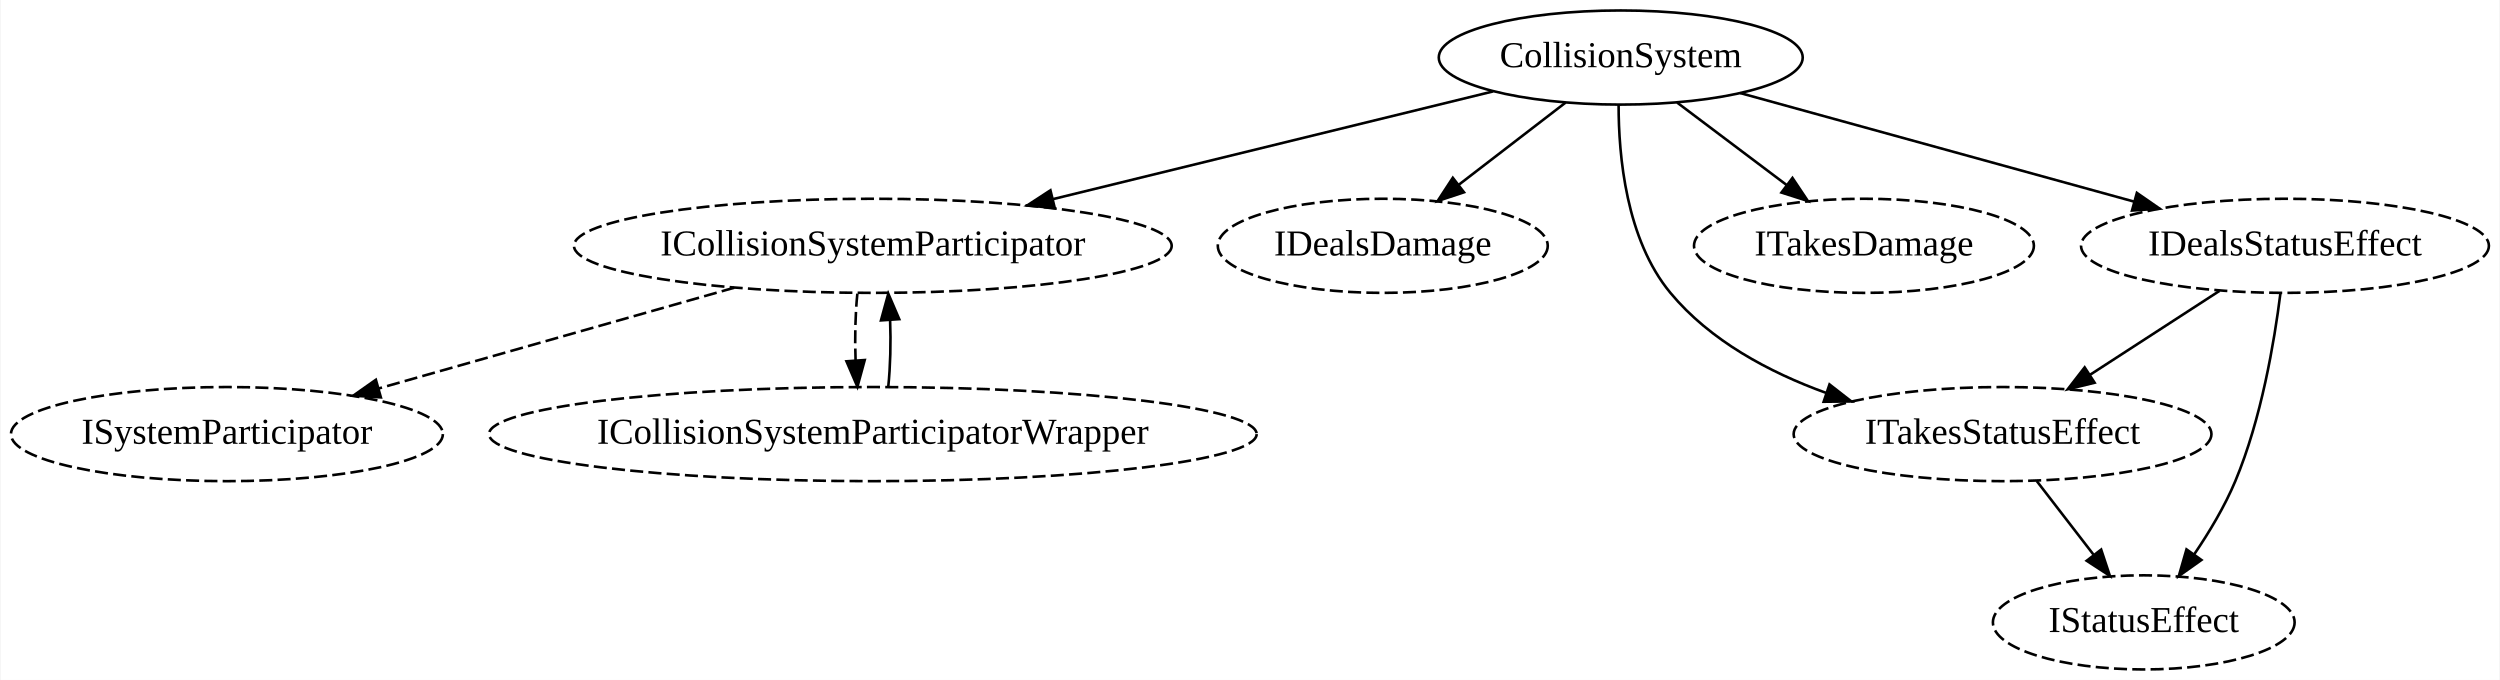
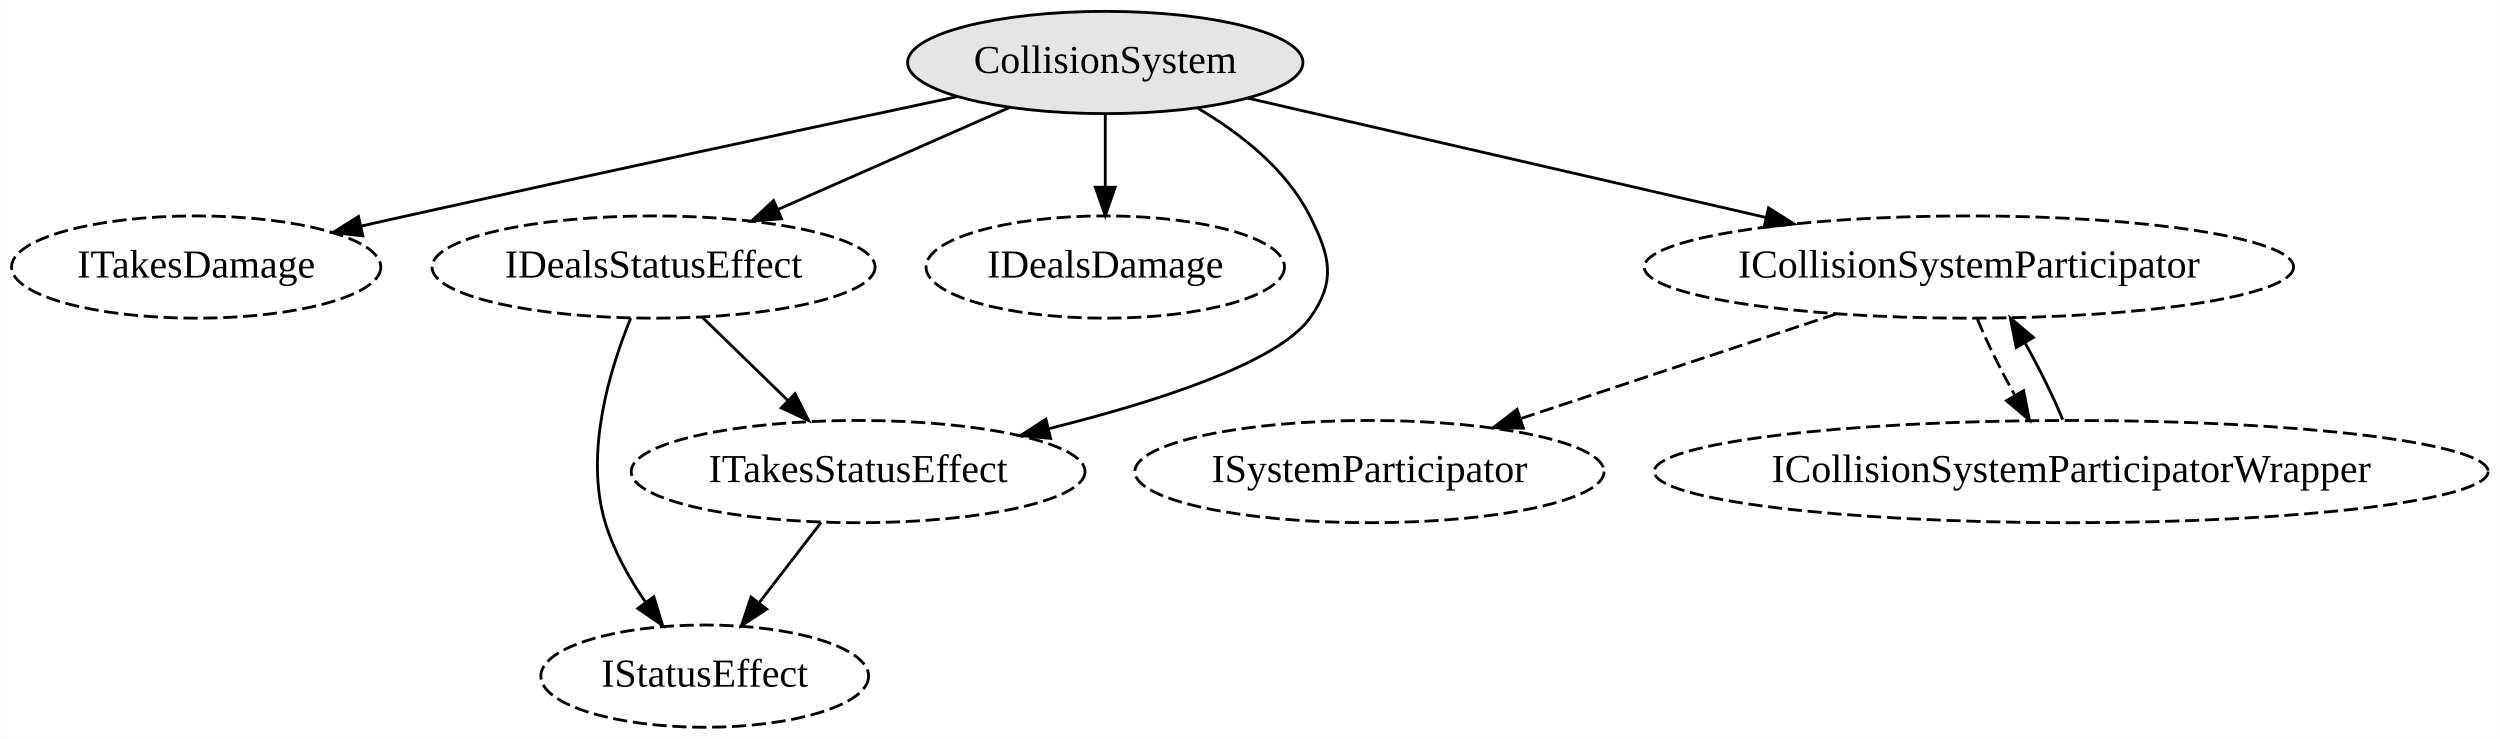
- <svg xmlns="http://www.w3.org/2000/svg" width="956pt" height="260pt" viewBox="0.00 0.00 955.54 260.00">
+ <svg xmlns="http://www.w3.org/2000/svg" width="880pt" height="260pt" viewBox="0.00 0.00 879.88 260.00">
  <g id="graph0" class="graph" transform="scale(1 1) rotate(0) translate(4 256)">
-     <polygon fill="white" stroke="none" points="-4,4 -4,-256 951.536,-256 951.536,4 -4,4" />
+     <polygon fill="white" stroke="none" points="-4,4 -4,-256 875.881,-256 875.881,4 -4,4" />
    <g id="node1" class="node">
-       <ellipse fill="none" stroke="black" stroke-dasharray="5,2" cx="815.543" cy="-18" rx="57.69" ry="18" />
-       <text text-anchor="middle" x="815.543" y="-14.3" font-family="Times New Roman,serif" font-size="14.00">IStatusEffect</text>
+       <ellipse fill="none" stroke="black" stroke-dasharray="5,2" cx="243.994" cy="-18" rx="57.69" ry="18" />
+       <text text-anchor="middle" x="243.994" y="-14.3" font-family="Times New Roman,serif" font-size="14.00">IStatusEffect</text>
    </g>
    <g id="node2" class="node">
-       <ellipse fill="none" stroke="black" cx="615.543" cy="-234" rx="69.588" ry="18" />
-       <text text-anchor="middle" x="615.543" y="-230.3" font-family="Times New Roman,serif" font-size="14.00">CollisionSystem</text>
+       <ellipse fill="none" stroke="black" stroke-dasharray="5,2" cx="64.994" cy="-162" rx="64.989" ry="18" />
+       <text text-anchor="middle" x="64.994" y="-158.3" font-family="Times New Roman,serif" font-size="14.00">ITakesDamage</text>
+     </g>
+     <g id="node3" class="node">
+       <ellipse fill="none" stroke="black" stroke-dasharray="5,2" cx="225.994" cy="-162" rx="77.986" ry="18" />
+       <text text-anchor="middle" x="225.994" y="-158.3" font-family="Times New Roman,serif" font-size="14.00">IDealsStatusEffect</text>
+     </g>
+     <g id="edge1" class="edge">
+       <path fill="none" stroke="black" d="M217.973,-144.02C210.527,-125.924 201.617,-96.557 208.994,-72 211.961,-62.124 217.43,-52.391 223.179,-44.015" />
+       <polygon fill="black" stroke="black" points="226.09,-45.962 229.176,-35.827 220.443,-41.826 226.09,-45.962" />
+     </g>
+     <g id="node9" class="node">
+       <ellipse fill="none" stroke="black" stroke-dasharray="5,2" cx="297.994" cy="-90" rx="79.886" ry="18" />
+       <text text-anchor="middle" x="297.994" y="-86.3" font-family="Times New Roman,serif" font-size="14.00">ITakesStatusEffect</text>
+     </g>
+     <g id="edge2" class="edge">
+       <path fill="none" stroke="black" d="M243.057,-144.411C252.071,-135.648 263.298,-124.732 273.25,-115.057" />
+       <polygon fill="black" stroke="black" points="275.823,-117.437 280.554,-107.956 270.944,-112.418 275.823,-117.437" />
    </g>
    <g id="node4" class="node">
-       <ellipse fill="none" stroke="black" stroke-dasharray="5,2" cx="329.543" cy="-162" rx="114.28" ry="18" />
-       <text text-anchor="middle" x="329.543" y="-158.3" font-family="Times New Roman,serif" font-size="14.00">ICollisionSystemParticipator</text>
-     </g>
-     <g id="edge1" class="edge">
-       <path fill="none" stroke="black" d="M566.702,-221.046C520.389,-209.711 450.355,-192.57 398.387,-179.85" />
-       <polygon fill="black" stroke="black" points="399.12,-176.426 388.575,-177.448 397.456,-183.226 399.12,-176.426" />
+       <ellipse fill="none" stroke="black" stroke-dasharray="5,2" cx="384.994" cy="-162" rx="63.089" ry="18" />
+       <text text-anchor="middle" x="384.994" y="-158.3" font-family="Times New Roman,serif" font-size="14.00">IDealsDamage</text>
    </g>
    <g id="node5" class="node">
-       <ellipse fill="none" stroke="black" stroke-dasharray="5,2" cx="524.543" cy="-162" rx="63.089" ry="18" />
-       <text text-anchor="middle" x="524.543" y="-158.3" font-family="Times New Roman,serif" font-size="14.00">IDealsDamage</text>
-     </g>
-     <g id="edge2" class="edge">
-       <path fill="none" stroke="black" d="M594.437,-216.765C582.262,-207.4 566.78,-195.49 553.482,-185.261" />
-       <polygon fill="black" stroke="black" points="555.594,-182.47 545.534,-179.147 551.326,-188.019 555.594,-182.47" />
+       <ellipse fill="none" stroke="black" stroke-dasharray="5,2" cx="688.994" cy="-162" rx="114.28" ry="18" />
+       <text text-anchor="middle" x="688.994" y="-158.3" font-family="Times New Roman,serif" font-size="14.00">ICollisionSystemParticipator</text>
    </g>
    <g id="node7" class="node">
-       <ellipse fill="none" stroke="black" stroke-dasharray="5,2" cx="761.543" cy="-90" rx="79.886" ry="18" />
-       <text text-anchor="middle" x="761.543" y="-86.3" font-family="Times New Roman,serif" font-size="14.00">ITakesStatusEffect</text>
+       <ellipse fill="none" stroke="black" stroke-dasharray="5,2" cx="477.994" cy="-90" rx="82.585" ry="18" />
+       <text text-anchor="middle" x="477.994" y="-86.3" font-family="Times New Roman,serif" font-size="14.00">ISystemParticipator</text>
+     </g>
+     <g id="edge3" class="edge">
+       <path fill="none" stroke="black" stroke-dasharray="5,2" d="M642.428,-145.552C609.622,-134.668 565.622,-120.071 531.392,-108.715" />
+       <polygon fill="black" stroke="black" points="532.155,-105.28 521.561,-105.453 529.95,-111.924 532.155,-105.28" />
+     </g>
+     <g id="node8" class="node">
+       <ellipse fill="none" stroke="black" stroke-dasharray="5,2" cx="724.994" cy="-90" rx="146.774" ry="18" />
+       <text text-anchor="middle" x="724.994" y="-86.3" font-family="Times New Roman,serif" font-size="14.00">ICollisionSystemParticipatorWrapper</text>
+     </g>
+     <g id="edge4" class="edge">
+       <path fill="none" stroke="black" stroke-dasharray="5,2" d="M691.977,-143.697C695.288,-135.644 700.092,-125.894 705.085,-116.982" />
+       <polygon fill="black" stroke="black" points="708.253,-118.499 710.303,-108.104 702.218,-114.952 708.253,-118.499" />
+     </g>
+     <g id="node6" class="node">
+       <ellipse fill="#e5e5e5" stroke="black" cx="384.994" cy="-234" rx="69.588" ry="18" />
+       <text text-anchor="middle" x="384.994" y="-230.3" font-family="Times New Roman,serif" font-size="14.00">CollisionSystem</text>
+     </g>
+     <g id="edge7" class="edge">
+       <path fill="none" stroke="black" d="M332.641,-221.936C282.809,-211.354 205.733,-194.855 138.994,-180 133.767,-178.837 128.335,-177.614 122.896,-176.381" />
+       <polygon fill="black" stroke="black" points="123.665,-172.967 113.138,-174.16 122.112,-179.792 123.665,-172.967" />
+     </g>
+     <g id="edge8" class="edge">
+       <path fill="none" stroke="black" d="M351.274,-218.155C327.486,-207.682 295.403,-193.557 269.659,-182.224" />
+       <polygon fill="black" stroke="black" points="271.051,-179.012 260.489,-178.186 268.231,-185.419 271.051,-179.012" />
+     </g>
+     <g id="edge6" class="edge">
+       <path fill="none" stroke="black" d="M384.994,-215.697C384.994,-207.983 384.994,-198.712 384.994,-190.112" />
+       <polygon fill="black" stroke="black" points="388.494,-190.104 384.994,-180.104 381.494,-190.104 388.494,-190.104" />
    </g>
    <g id="edge5" class="edge">
-       <path fill="none" stroke="black" d="M614.724,-215.92C614.704,-196.37 617.588,-164.423 634.543,-144 649.698,-125.746 672.205,-113.678 694.081,-105.745" />
-       <polygon fill="black" stroke="black" points="695.37,-109.003 703.725,-102.487 693.131,-102.371 695.37,-109.003" />
-     </g>
-     <g id="node8" class="node">
-       <ellipse fill="none" stroke="black" stroke-dasharray="5,2" cx="708.543" cy="-162" rx="64.989" ry="18" />
-       <text text-anchor="middle" x="708.543" y="-158.3" font-family="Times New Roman,serif" font-size="14.00">ITakesDamage</text>
-     </g>
-     <g id="edge3" class="edge">
-       <path fill="none" stroke="black" d="M637.113,-216.765C649.555,-207.4 665.377,-195.49 678.967,-185.261" />
-       <polygon fill="black" stroke="black" points="681.205,-187.957 687.09,-179.147 676.995,-182.365 681.205,-187.957" />
-     </g>
-     <g id="node9" class="node">
-       <ellipse fill="none" stroke="black" stroke-dasharray="5,2" cx="869.543" cy="-162" rx="77.986" ry="18" />
-       <text text-anchor="middle" x="869.543" y="-158.3" font-family="Times New Roman,serif" font-size="14.00">IDealsStatusEffect</text>
-     </g>
-     <g id="edge4" class="edge">
-       <path fill="none" stroke="black" d="M661.246,-220.405C703.428,-208.78 766.251,-191.466 811.869,-178.894" />
-       <polygon fill="black" stroke="black" points="812.907,-182.239 821.617,-176.208 811.047,-175.49 812.907,-182.239" />
-     </g>
-     <g id="node3" class="node">
-       <ellipse fill="none" stroke="black" stroke-dasharray="5,2" cx="82.543" cy="-90" rx="82.585" ry="18" />
-       <text text-anchor="middle" x="82.543" y="-86.3" font-family="Times New Roman,serif" font-size="14.00">ISystemParticipator</text>
-     </g>
-     <g id="edge6" class="edge">
-       <path fill="none" stroke="black" stroke-dasharray="5,2" d="M276.555,-145.983C236.53,-134.64 181.644,-119.085 140.462,-107.415" />
-       <polygon fill="black" stroke="black" points="141.412,-104.046 130.837,-104.687 139.504,-110.781 141.412,-104.046" />
-     </g>
-     <g id="node6" class="node">
-       <ellipse fill="none" stroke="black" stroke-dasharray="5,2" cx="329.543" cy="-90" rx="146.774" ry="18" />
-       <text text-anchor="middle" x="329.543" y="-86.3" font-family="Times New Roman,serif" font-size="14.00">ICollisionSystemParticipatorWrapper</text>
-     </g>
-     <g id="edge7" class="edge">
-       <path fill="none" stroke="black" stroke-dasharray="5,2" d="M323.627,-143.697C322.831,-135.983 322.605,-126.712 322.947,-118.112" />
-       <polygon fill="black" stroke="black" points="326.441,-118.324 323.648,-108.104 319.458,-117.836 326.441,-118.324" />
-     </g>
-     <g id="edge8" class="edge">
-       <path fill="none" stroke="black" d="M335.438,-108.104C336.243,-115.791 336.48,-125.054 336.147,-133.665" />
-       <polygon fill="black" stroke="black" points="332.651,-133.48 335.458,-143.697 339.635,-133.96 332.651,-133.48" />
+       <path fill="none" stroke="black" d="M435.194,-221.441C484.909,-209.993 561.515,-192.354 617.564,-179.448" />
+       <polygon fill="black" stroke="black" points="618.467,-182.831 627.427,-177.177 616.896,-176.01 618.467,-182.831" />
    </g>
    <g id="edge9" class="edge">
-       <path fill="none" stroke="black" d="M774.615,-72.055C781.115,-63.629 789.098,-53.28 796.283,-43.966" />
-       <polygon fill="black" stroke="black" points="799.254,-45.845 802.591,-35.789 793.712,-41.569 799.254,-45.845" />
+       <path fill="none" stroke="black" d="M417.624,-217.872C432.516,-209.095 448.66,-196.483 456.994,-180 464.214,-165.721 466.35,-156.98 456.994,-144 445.71,-128.344 403.432,-114.683 365.308,-105.153" />
+       <polygon fill="black" stroke="black" points="365.756,-101.66 355.212,-102.699 364.102,-108.462 365.756,-101.66" />
    </g>
    <g id="edge10" class="edge">
-       <path fill="none" stroke="black" d="M867.784,-143.7C865.48,-125.338 860.5,-95.751 850.543,-72 846.493,-62.339 840.628,-52.55 834.855,-44.058" />
-       <polygon fill="black" stroke="black" points="837.592,-41.867 828.95,-35.738 831.883,-45.918 837.592,-41.867" />
+       <path fill="none" stroke="black" d="M722.023,-108.275C718.661,-116.456 713.756,-126.392 708.676,-135.424" />
+       <polygon fill="black" stroke="black" points="705.651,-133.663 703.587,-144.055 711.681,-137.218 705.651,-133.663" />
    </g>
    <g id="edge11" class="edge">
-       <path fill="none" stroke="black" d="M844.494,-144.765C829.772,-135.223 810.975,-123.04 794.998,-112.684" />
-       <polygon fill="black" stroke="black" points="796.751,-109.649 786.456,-107.147 792.944,-115.523 796.751,-109.649" />
+       <path fill="none" stroke="black" d="M284.922,-72.055C278.422,-63.629 270.439,-53.28 263.254,-43.966" />
+       <polygon fill="black" stroke="black" points="265.825,-41.569 256.946,-35.789 260.283,-45.845 265.825,-41.569" />
    </g>
  </g>
</svg>
